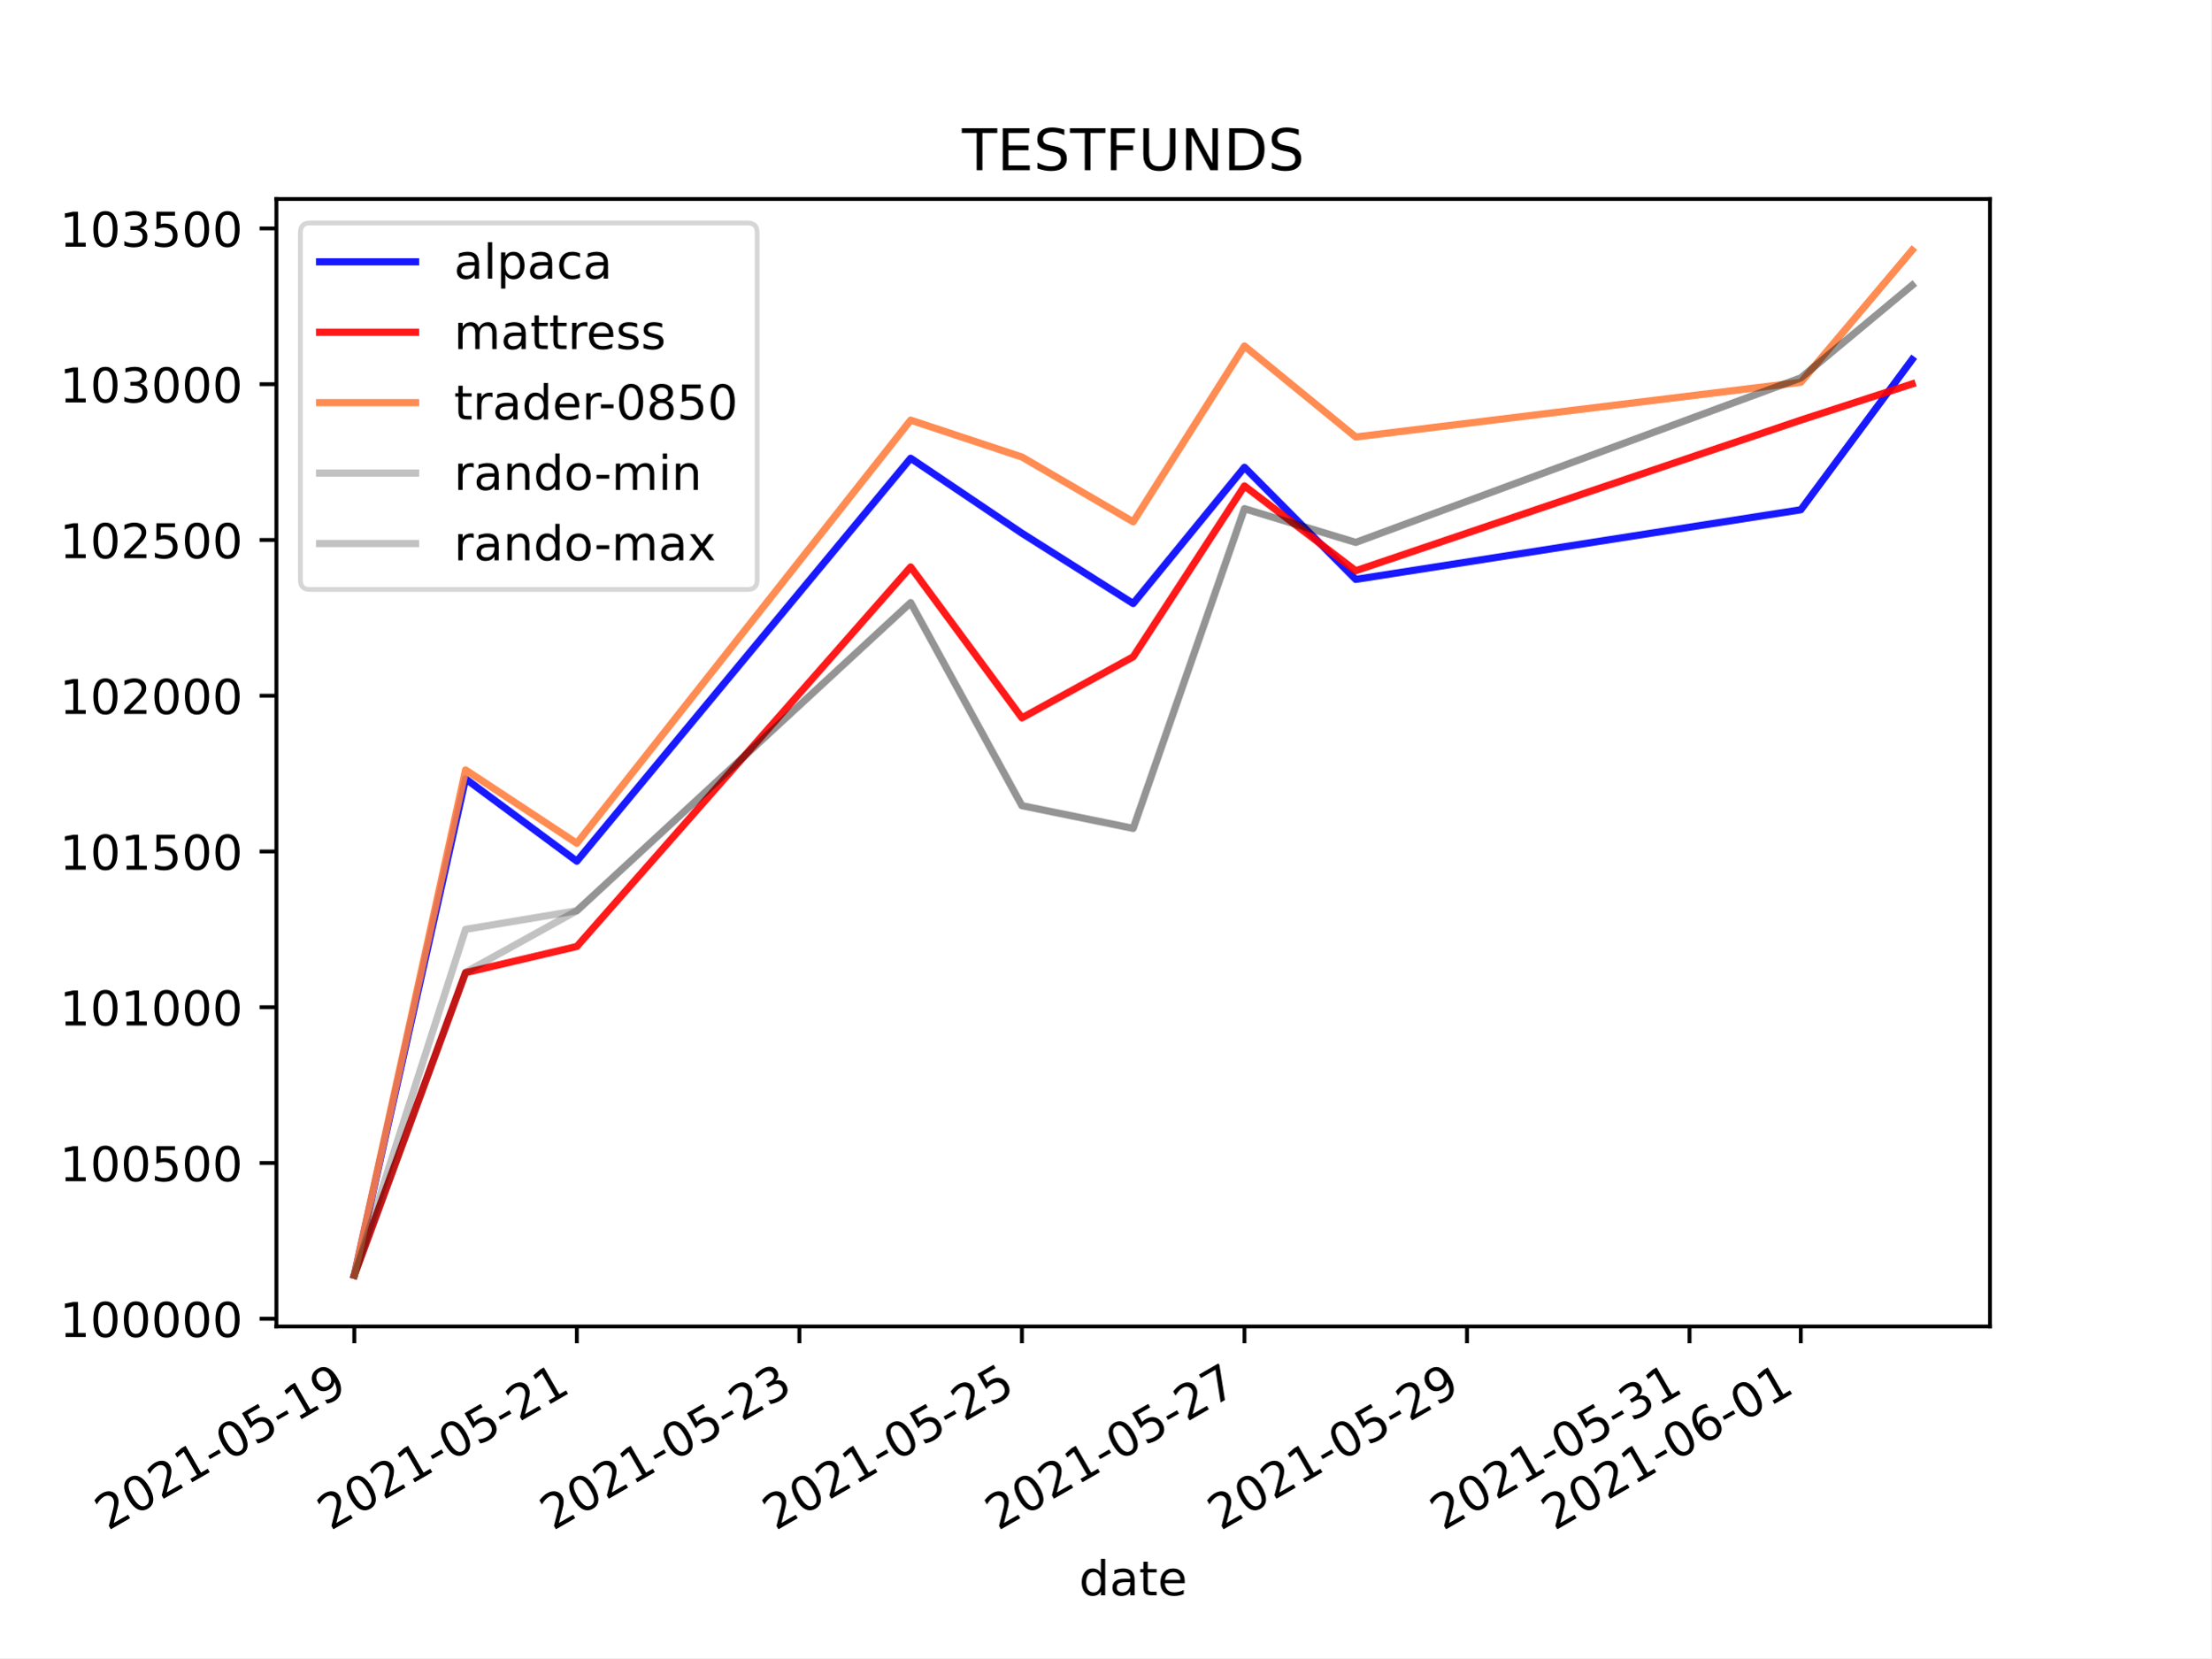
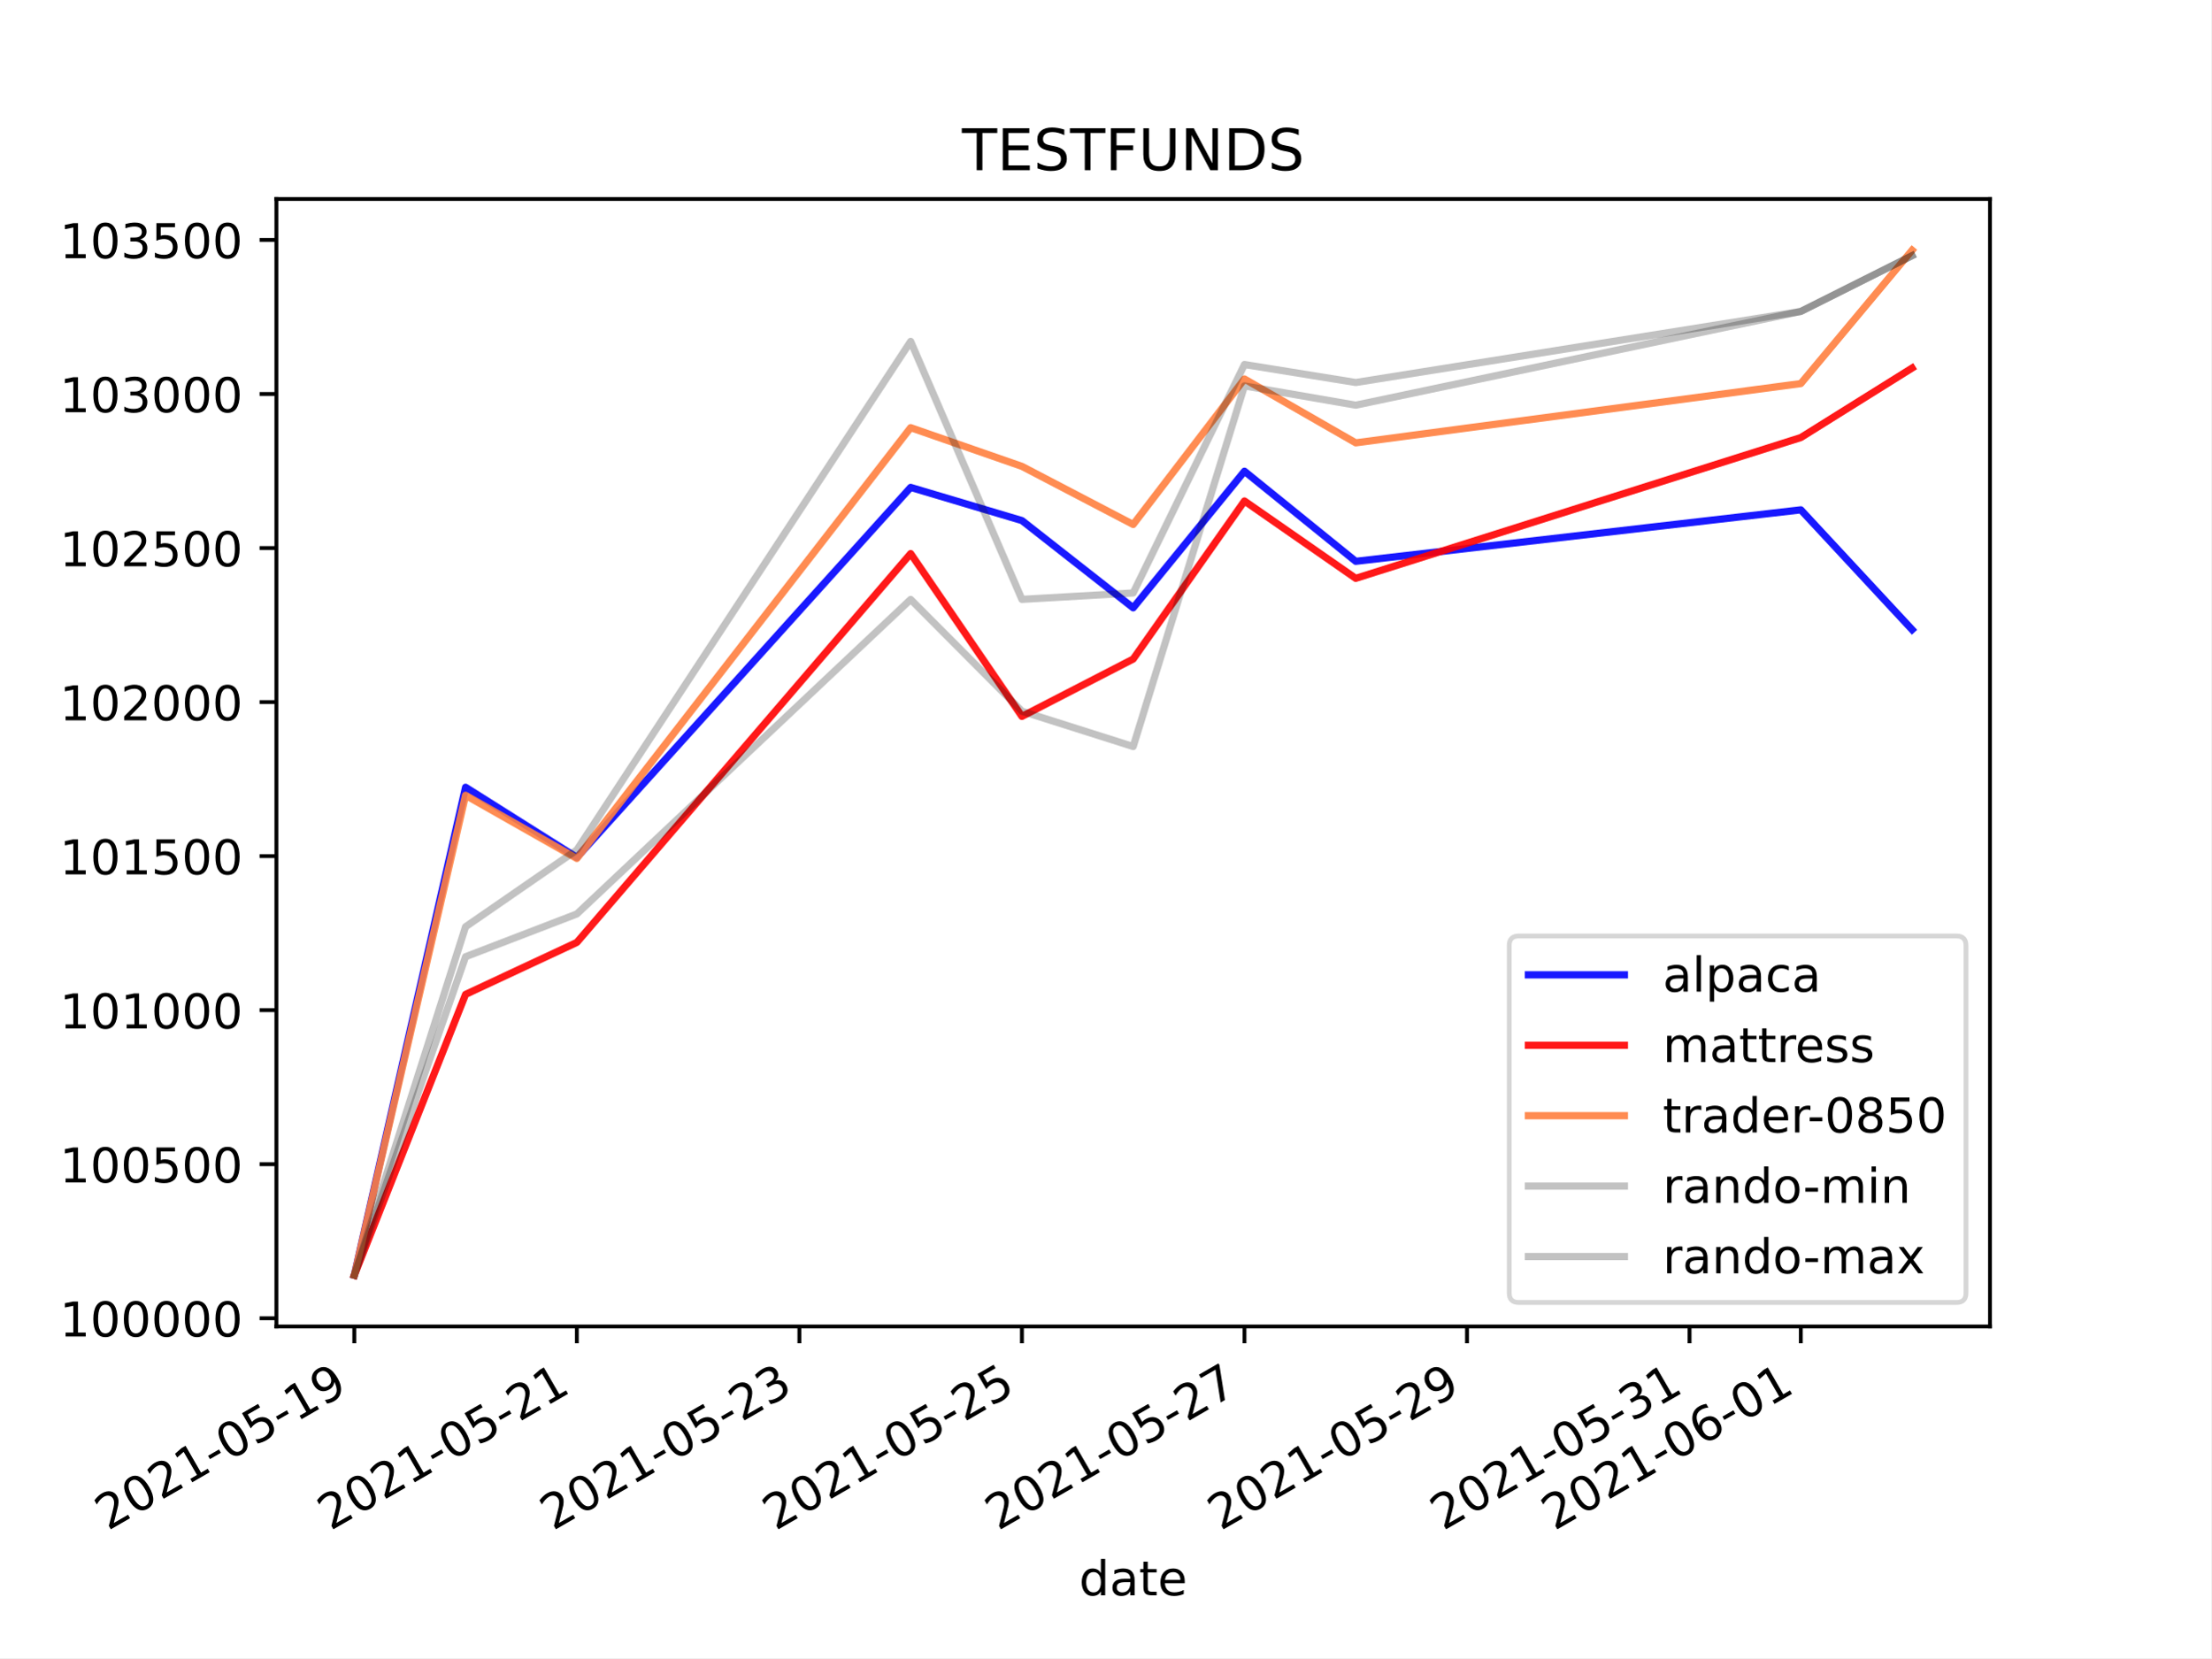
<svg xmlns="http://www.w3.org/2000/svg" xmlns:xlink="http://www.w3.org/1999/xlink" height="345.6pt" version="1.1" viewBox="0 0 460.8 345.6" width="460.8pt">
  <defs>
    <style type="text/css">*{stroke-linecap:butt;stroke-linejoin:round;}</style>
  </defs>
  <g id="figure_1">
    <g id="patch_1">
      <path d="M 0 345.6  L 460.8 345.6  L 460.8 0  L 0 0  z " style="fill:#ffffff;" />
    </g>
    <g id="axes_1">
      <g id="patch_2">
        <path d="M 57.6 276.48  L 414.72 276.48  L 414.72 41.472  L 57.6 41.472  z " style="fill:#ffffff;" />
      </g>
      <g id="matplotlib.axis_1">
        <g id="xtick_1">
          <g id="line2d_1">
            <defs>
-               <path d="M 0 0  L 0 3.5  " id="m529a7513e0" style="stroke:#000000;stroke-width:0.8;" />
-             </defs>
-             <g>
-               <use style="stroke:#000000;stroke-width:0.8;" x="73.833" xlink:href="#m529a7513e0" y="276.48" />
+               <path d="M 0 0  L 0 3.5  " id="m807e435ce0" style="stroke:#000000;stroke-width:0.8;" />
+             </defs>
+             <g>
+               <use style="stroke:#000000;stroke-width:0.8;" x="73.833" xlink:href="#m807e435ce0" y="276.48" />
            </g>
          </g>
          <g id="text_1">
            <g transform="translate(22.46328 319.1183)rotate(-30)scale(0.1 -0.1)">
              <defs>
                <path d="M 1228 531  L 3431 531  L 3431 0  L 469 0  L 469 531  Q 828 903 1448 1529  Q 2069 2156 2228 2338  Q 2531 2678 2651 2914  Q 2772 3150 2772 3378  Q 2772 3750 2511 3984  Q 2250 4219 1831 4219  Q 1534 4219 1204 4116  Q 875 4013 500 3803  L 500 4441  Q 881 4594 1212 4672  Q 1544 4750 1819 4750  Q 2544 4750 2975 4387  Q 3406 4025 3406 3419  Q 3406 3131 3298 2873  Q 3191 2616 2906 2266  Q 2828 2175 2409 1742  Q 1991 1309 1228 531  z " id="DejaVuSans-32" transform="scale(0.015625)" />
                <path d="M 2034 4250  Q 1547 4250 1301 3770  Q 1056 3291 1056 2328  Q 1056 1369 1301 889  Q 1547 409 2034 409  Q 2525 409 2770 889  Q 3016 1369 3016 2328  Q 3016 3291 2770 3770  Q 2525 4250 2034 4250  z M 2034 4750  Q 2819 4750 3233 4129  Q 3647 3509 3647 2328  Q 3647 1150 3233 529  Q 2819 -91 2034 -91  Q 1250 -91 836 529  Q 422 1150 422 2328  Q 422 3509 836 4129  Q 1250 4750 2034 4750  z " id="DejaVuSans-30" transform="scale(0.015625)" />
                <path d="M 794 531  L 1825 531  L 1825 4091  L 703 3866  L 703 4441  L 1819 4666  L 2450 4666  L 2450 531  L 3481 531  L 3481 0  L 794 0  L 794 531  z " id="DejaVuSans-31" transform="scale(0.015625)" />
                <path d="M 313 2009  L 1997 2009  L 1997 1497  L 313 1497  L 313 2009  z " id="DejaVuSans-2d" transform="scale(0.015625)" />
                <path d="M 691 4666  L 3169 4666  L 3169 4134  L 1269 4134  L 1269 2991  Q 1406 3038 1543 3061  Q 1681 3084 1819 3084  Q 2600 3084 3056 2656  Q 3513 2228 3513 1497  Q 3513 744 3044 326  Q 2575 -91 1722 -91  Q 1428 -91 1123 -41  Q 819 9 494 109  L 494 744  Q 775 591 1075 516  Q 1375 441 1709 441  Q 2250 441 2565 725  Q 2881 1009 2881 1497  Q 2881 1984 2565 2268  Q 2250 2553 1709 2553  Q 1456 2553 1204 2497  Q 953 2441 691 2322  L 691 4666  z " id="DejaVuSans-35" transform="scale(0.015625)" />
                <path d="M 703 97  L 703 672  Q 941 559 1184 500  Q 1428 441 1663 441  Q 2288 441 2617 861  Q 2947 1281 2994 2138  Q 2813 1869 2534 1725  Q 2256 1581 1919 1581  Q 1219 1581 811 2004  Q 403 2428 403 3163  Q 403 3881 828 4315  Q 1253 4750 1959 4750  Q 2769 4750 3195 4129  Q 3622 3509 3622 2328  Q 3622 1225 3098 567  Q 2575 -91 1691 -91  Q 1453 -91 1209 -44  Q 966 3 703 97  z M 1959 2075  Q 2384 2075 2632 2365  Q 2881 2656 2881 3163  Q 2881 3666 2632 3958  Q 2384 4250 1959 4250  Q 1534 4250 1286 3958  Q 1038 3666 1038 3163  Q 1038 2656 1286 2365  Q 1534 2075 1959 2075  z " id="DejaVuSans-39" transform="scale(0.015625)" />
              </defs>
              <use xlink:href="#DejaVuSans-32" />
              <use x="63.623" xlink:href="#DejaVuSans-30" />
              <use x="127.246" xlink:href="#DejaVuSans-32" />
              <use x="190.869" xlink:href="#DejaVuSans-31" />
              <use x="254.492" xlink:href="#DejaVuSans-2d" />
              <use x="290.576" xlink:href="#DejaVuSans-30" />
              <use x="354.199" xlink:href="#DejaVuSans-35" />
              <use x="417.822" xlink:href="#DejaVuSans-2d" />
              <use x="453.906" xlink:href="#DejaVuSans-31" />
              <use x="517.529" xlink:href="#DejaVuSans-39" />
            </g>
          </g>
        </g>
        <g id="xtick_2">
          <g id="line2d_2">
            <g>
-               <use style="stroke:#000000;stroke-width:0.8;" x="120.212" xlink:href="#m529a7513e0" y="276.48" />
+               <use style="stroke:#000000;stroke-width:0.8;" x="120.212" xlink:href="#m807e435ce0" y="276.48" />
            </g>
          </g>
          <g id="text_2">
            <g transform="translate(68.8425 319.1183)rotate(-30)scale(0.1 -0.1)">
              <use xlink:href="#DejaVuSans-32" />
              <use x="63.623" xlink:href="#DejaVuSans-30" />
              <use x="127.246" xlink:href="#DejaVuSans-32" />
              <use x="190.869" xlink:href="#DejaVuSans-31" />
              <use x="254.492" xlink:href="#DejaVuSans-2d" />
              <use x="290.576" xlink:href="#DejaVuSans-30" />
              <use x="354.199" xlink:href="#DejaVuSans-35" />
              <use x="417.822" xlink:href="#DejaVuSans-2d" />
              <use x="453.906" xlink:href="#DejaVuSans-32" />
              <use x="517.529" xlink:href="#DejaVuSans-31" />
            </g>
          </g>
        </g>
        <g id="xtick_3">
          <g id="line2d_3">
            <g>
-               <use style="stroke:#000000;stroke-width:0.8;" x="166.591" xlink:href="#m529a7513e0" y="276.48" />
+               <use style="stroke:#000000;stroke-width:0.8;" x="166.591" xlink:href="#m807e435ce0" y="276.48" />
            </g>
          </g>
          <g id="text_3">
            <g transform="translate(115.2217 319.1183)rotate(-30)scale(0.1 -0.1)">
              <defs>
                <path d="M 2597 2516  Q 3050 2419 3304 2112  Q 3559 1806 3559 1356  Q 3559 666 3084 287  Q 2609 -91 1734 -91  Q 1441 -91 1130 -33  Q 819 25 488 141  L 488 750  Q 750 597 1062 519  Q 1375 441 1716 441  Q 2309 441 2620 675  Q 2931 909 2931 1356  Q 2931 1769 2642 2001  Q 2353 2234 1838 2234  L 1294 2234  L 1294 2753  L 1863 2753  Q 2328 2753 2575 2939  Q 2822 3125 2822 3475  Q 2822 3834 2567 4026  Q 2313 4219 1838 4219  Q 1578 4219 1281 4162  Q 984 4106 628 3988  L 628 4550  Q 988 4650 1302 4700  Q 1616 4750 1894 4750  Q 2613 4750 3031 4423  Q 3450 4097 3450 3541  Q 3450 3153 3228 2886  Q 3006 2619 2597 2516  z " id="DejaVuSans-33" transform="scale(0.015625)" />
              </defs>
              <use xlink:href="#DejaVuSans-32" />
              <use x="63.623" xlink:href="#DejaVuSans-30" />
              <use x="127.246" xlink:href="#DejaVuSans-32" />
              <use x="190.869" xlink:href="#DejaVuSans-31" />
              <use x="254.492" xlink:href="#DejaVuSans-2d" />
              <use x="290.576" xlink:href="#DejaVuSans-30" />
              <use x="354.199" xlink:href="#DejaVuSans-35" />
              <use x="417.822" xlink:href="#DejaVuSans-2d" />
              <use x="453.906" xlink:href="#DejaVuSans-32" />
              <use x="517.529" xlink:href="#DejaVuSans-33" />
            </g>
          </g>
        </g>
        <g id="xtick_4">
          <g id="line2d_4">
            <g>
-               <use style="stroke:#000000;stroke-width:0.8;" x="212.97" xlink:href="#m529a7513e0" y="276.48" />
+               <use style="stroke:#000000;stroke-width:0.8;" x="212.97" xlink:href="#m807e435ce0" y="276.48" />
            </g>
          </g>
          <g id="text_4">
            <g transform="translate(161.6009 319.1183)rotate(-30)scale(0.1 -0.1)">
              <use xlink:href="#DejaVuSans-32" />
              <use x="63.623" xlink:href="#DejaVuSans-30" />
              <use x="127.246" xlink:href="#DejaVuSans-32" />
              <use x="190.869" xlink:href="#DejaVuSans-31" />
              <use x="254.492" xlink:href="#DejaVuSans-2d" />
              <use x="290.576" xlink:href="#DejaVuSans-30" />
              <use x="354.199" xlink:href="#DejaVuSans-35" />
              <use x="417.822" xlink:href="#DejaVuSans-2d" />
              <use x="453.906" xlink:href="#DejaVuSans-32" />
              <use x="517.529" xlink:href="#DejaVuSans-35" />
            </g>
          </g>
        </g>
        <g id="xtick_5">
          <g id="line2d_5">
            <g>
-               <use style="stroke:#000000;stroke-width:0.8;" x="259.35" xlink:href="#m529a7513e0" y="276.48" />
+               <use style="stroke:#000000;stroke-width:0.8;" x="259.35" xlink:href="#m807e435ce0" y="276.48" />
            </g>
          </g>
          <g id="text_5">
            <g transform="translate(207.9802 319.1183)rotate(-30)scale(0.1 -0.1)">
              <defs>
                <path d="M 525 4666  L 3525 4666  L 3525 4397  L 1831 0  L 1172 0  L 2766 4134  L 525 4134  L 525 4666  z " id="DejaVuSans-37" transform="scale(0.015625)" />
              </defs>
              <use xlink:href="#DejaVuSans-32" />
              <use x="63.623" xlink:href="#DejaVuSans-30" />
              <use x="127.246" xlink:href="#DejaVuSans-32" />
              <use x="190.869" xlink:href="#DejaVuSans-31" />
              <use x="254.492" xlink:href="#DejaVuSans-2d" />
              <use x="290.576" xlink:href="#DejaVuSans-30" />
              <use x="354.199" xlink:href="#DejaVuSans-35" />
              <use x="417.822" xlink:href="#DejaVuSans-2d" />
              <use x="453.906" xlink:href="#DejaVuSans-32" />
              <use x="517.529" xlink:href="#DejaVuSans-37" />
            </g>
          </g>
        </g>
        <g id="xtick_6">
          <g id="line2d_6">
            <g>
-               <use style="stroke:#000000;stroke-width:0.8;" x="305.729" xlink:href="#m529a7513e0" y="276.48" />
+               <use style="stroke:#000000;stroke-width:0.8;" x="305.729" xlink:href="#m807e435ce0" y="276.48" />
            </g>
          </g>
          <g id="text_6">
            <g transform="translate(254.3594 319.1183)rotate(-30)scale(0.1 -0.1)">
              <use xlink:href="#DejaVuSans-32" />
              <use x="63.623" xlink:href="#DejaVuSans-30" />
              <use x="127.246" xlink:href="#DejaVuSans-32" />
              <use x="190.869" xlink:href="#DejaVuSans-31" />
              <use x="254.492" xlink:href="#DejaVuSans-2d" />
              <use x="290.576" xlink:href="#DejaVuSans-30" />
              <use x="354.199" xlink:href="#DejaVuSans-35" />
              <use x="417.822" xlink:href="#DejaVuSans-2d" />
              <use x="453.906" xlink:href="#DejaVuSans-32" />
              <use x="517.529" xlink:href="#DejaVuSans-39" />
            </g>
          </g>
        </g>
        <g id="xtick_7">
          <g id="line2d_7">
            <g>
-               <use style="stroke:#000000;stroke-width:0.8;" x="352.108" xlink:href="#m529a7513e0" y="276.48" />
+               <use style="stroke:#000000;stroke-width:0.8;" x="352.108" xlink:href="#m807e435ce0" y="276.48" />
            </g>
          </g>
          <g id="text_7">
            <g transform="translate(300.7386 319.1183)rotate(-30)scale(0.1 -0.1)">
              <use xlink:href="#DejaVuSans-32" />
              <use x="63.623" xlink:href="#DejaVuSans-30" />
              <use x="127.246" xlink:href="#DejaVuSans-32" />
              <use x="190.869" xlink:href="#DejaVuSans-31" />
              <use x="254.492" xlink:href="#DejaVuSans-2d" />
              <use x="290.576" xlink:href="#DejaVuSans-30" />
              <use x="354.199" xlink:href="#DejaVuSans-35" />
              <use x="417.822" xlink:href="#DejaVuSans-2d" />
              <use x="453.906" xlink:href="#DejaVuSans-33" />
              <use x="517.529" xlink:href="#DejaVuSans-31" />
            </g>
          </g>
        </g>
        <g id="xtick_8">
          <g id="line2d_8">
            <g>
-               <use style="stroke:#000000;stroke-width:0.8;" x="375.298" xlink:href="#m529a7513e0" y="276.48" />
+               <use style="stroke:#000000;stroke-width:0.8;" x="375.298" xlink:href="#m807e435ce0" y="276.48" />
            </g>
          </g>
          <g id="text_8">
            <g transform="translate(323.9282 319.1183)rotate(-30)scale(0.1 -0.1)">
              <defs>
                <path d="M 2113 2584  Q 1688 2584 1439 2293  Q 1191 2003 1191 1497  Q 1191 994 1439 701  Q 1688 409 2113 409  Q 2538 409 2786 701  Q 3034 994 3034 1497  Q 3034 2003 2786 2293  Q 2538 2584 2113 2584  z M 3366 4563  L 3366 3988  Q 3128 4100 2886 4159  Q 2644 4219 2406 4219  Q 1781 4219 1451 3797  Q 1122 3375 1075 2522  Q 1259 2794 1537 2939  Q 1816 3084 2150 3084  Q 2853 3084 3261 2657  Q 3669 2231 3669 1497  Q 3669 778 3244 343  Q 2819 -91 2113 -91  Q 1303 -91 875 529  Q 447 1150 447 2328  Q 447 3434 972 4092  Q 1497 4750 2381 4750  Q 2619 4750 2861 4703  Q 3103 4656 3366 4563  z " id="DejaVuSans-36" transform="scale(0.015625)" />
              </defs>
              <use xlink:href="#DejaVuSans-32" />
              <use x="63.623" xlink:href="#DejaVuSans-30" />
              <use x="127.246" xlink:href="#DejaVuSans-32" />
              <use x="190.869" xlink:href="#DejaVuSans-31" />
              <use x="254.492" xlink:href="#DejaVuSans-2d" />
              <use x="290.576" xlink:href="#DejaVuSans-30" />
              <use x="354.199" xlink:href="#DejaVuSans-36" />
              <use x="417.822" xlink:href="#DejaVuSans-2d" />
              <use x="453.906" xlink:href="#DejaVuSans-30" />
              <use x="517.529" xlink:href="#DejaVuSans-31" />
            </g>
          </g>
        </g>
        <g id="text_9">
          <g transform="translate(224.885 332.5178)scale(0.1 -0.1)">
            <defs>
              <path d="M 2906 2969  L 2906 4863  L 3481 4863  L 3481 0  L 2906 0  L 2906 525  Q 2725 213 2448 61  Q 2172 -91 1784 -91  Q 1150 -91 751 415  Q 353 922 353 1747  Q 353 2572 751 3078  Q 1150 3584 1784 3584  Q 2172 3584 2448 3432  Q 2725 3281 2906 2969  z M 947 1747  Q 947 1113 1208 752  Q 1469 391 1925 391  Q 2381 391 2643 752  Q 2906 1113 2906 1747  Q 2906 2381 2643 2742  Q 2381 3103 1925 3103  Q 1469 3103 1208 2742  Q 947 2381 947 1747  z " id="DejaVuSans-64" transform="scale(0.015625)" />
              <path d="M 2194 1759  Q 1497 1759 1228 1600  Q 959 1441 959 1056  Q 959 750 1161 570  Q 1363 391 1709 391  Q 2188 391 2477 730  Q 2766 1069 2766 1631  L 2766 1759  L 2194 1759  z M 3341 1997  L 3341 0  L 2766 0  L 2766 531  Q 2569 213 2275 61  Q 1981 -91 1556 -91  Q 1019 -91 701 211  Q 384 513 384 1019  Q 384 1609 779 1909  Q 1175 2209 1959 2209  L 2766 2209  L 2766 2266  Q 2766 2663 2505 2880  Q 2244 3097 1772 3097  Q 1472 3097 1187 3025  Q 903 2953 641 2809  L 641 3341  Q 956 3463 1253 3523  Q 1550 3584 1831 3584  Q 2591 3584 2966 3190  Q 3341 2797 3341 1997  z " id="DejaVuSans-61" transform="scale(0.015625)" />
              <path d="M 1172 4494  L 1172 3500  L 2356 3500  L 2356 3053  L 1172 3053  L 1172 1153  Q 1172 725 1289 603  Q 1406 481 1766 481  L 2356 481  L 2356 0  L 1766 0  Q 1100 0 847 248  Q 594 497 594 1153  L 594 3053  L 172 3053  L 172 3500  L 594 3500  L 594 4494  L 1172 4494  z " id="DejaVuSans-74" transform="scale(0.015625)" />
              <path d="M 3597 1894  L 3597 1613  L 953 1613  Q 991 1019 1311 708  Q 1631 397 2203 397  Q 2534 397 2845 478  Q 3156 559 3463 722  L 3463 178  Q 3153 47 2828 -22  Q 2503 -91 2169 -91  Q 1331 -91 842 396  Q 353 884 353 1716  Q 353 2575 817 3079  Q 1281 3584 2069 3584  Q 2775 3584 3186 3129  Q 3597 2675 3597 1894  z M 3022 2063  Q 3016 2534 2758 2815  Q 2500 3097 2075 3097  Q 1594 3097 1305 2825  Q 1016 2553 972 2059  L 3022 2063  z " id="DejaVuSans-65" transform="scale(0.015625)" />
            </defs>
            <use xlink:href="#DejaVuSans-64" />
            <use x="63.477" xlink:href="#DejaVuSans-61" />
            <use x="124.756" xlink:href="#DejaVuSans-74" />
            <use x="163.965" xlink:href="#DejaVuSans-65" />
          </g>
        </g>
      </g>
      <g id="matplotlib.axis_2">
        <g id="ytick_1">
          <g id="line2d_9">
            <defs>
-               <path d="M 0 0  L -3.5 0  " id="m2640a45df6" style="stroke:#000000;stroke-width:0.8;" />
-             </defs>
-             <g>
-               <use style="stroke:#000000;stroke-width:0.8;" x="57.6" xlink:href="#m2640a45df6" y="274.871" />
+               <path d="M 0 0  L -3.5 0  " id="m4ab0601e79" style="stroke:#000000;stroke-width:0.8;" />
+             </defs>
+             <g>
+               <use style="stroke:#000000;stroke-width:0.8;" x="57.6" xlink:href="#m4ab0601e79" y="274.771" />
            </g>
          </g>
          <g id="text_10">
-             <g transform="translate(12.425 278.67)scale(0.1 -0.1)">
+             <g transform="translate(12.425 278.5704)scale(0.1 -0.1)">
              <use xlink:href="#DejaVuSans-31" />
              <use x="63.623" xlink:href="#DejaVuSans-30" />
              <use x="127.246" xlink:href="#DejaVuSans-30" />
              <use x="190.869" xlink:href="#DejaVuSans-30" />
              <use x="254.492" xlink:href="#DejaVuSans-30" />
              <use x="318.115" xlink:href="#DejaVuSans-30" />
            </g>
          </g>
        </g>
        <g id="ytick_2">
          <g id="line2d_10">
            <g>
-               <use style="stroke:#000000;stroke-width:0.8;" x="57.6" xlink:href="#m2640a45df6" y="242.405" />
+               <use style="stroke:#000000;stroke-width:0.8;" x="57.6" xlink:href="#m4ab0601e79" y="242.662" />
            </g>
          </g>
          <g id="text_11">
-             <g transform="translate(12.425 246.2046)scale(0.1 -0.1)">
+             <g transform="translate(12.425 246.4613)scale(0.1 -0.1)">
              <use xlink:href="#DejaVuSans-31" />
              <use x="63.623" xlink:href="#DejaVuSans-30" />
              <use x="127.246" xlink:href="#DejaVuSans-30" />
              <use x="190.869" xlink:href="#DejaVuSans-35" />
              <use x="254.492" xlink:href="#DejaVuSans-30" />
              <use x="318.115" xlink:href="#DejaVuSans-30" />
            </g>
          </g>
        </g>
        <g id="ytick_3">
          <g id="line2d_11">
            <g>
-               <use style="stroke:#000000;stroke-width:0.8;" x="57.6" xlink:href="#m2640a45df6" y="209.94" />
+               <use style="stroke:#000000;stroke-width:0.8;" x="57.6" xlink:href="#m4ab0601e79" y="210.553" />
            </g>
          </g>
          <g id="text_12">
-             <g transform="translate(12.425 213.7392)scale(0.1 -0.1)">
+             <g transform="translate(12.425 214.3521)scale(0.1 -0.1)">
              <use xlink:href="#DejaVuSans-31" />
              <use x="63.623" xlink:href="#DejaVuSans-30" />
              <use x="127.246" xlink:href="#DejaVuSans-31" />
              <use x="190.869" xlink:href="#DejaVuSans-30" />
              <use x="254.492" xlink:href="#DejaVuSans-30" />
              <use x="318.115" xlink:href="#DejaVuSans-30" />
            </g>
          </g>
        </g>
        <g id="ytick_4">
          <g id="line2d_12">
            <g>
-               <use style="stroke:#000000;stroke-width:0.8;" x="57.6" xlink:href="#m2640a45df6" y="177.475" />
+               <use style="stroke:#000000;stroke-width:0.8;" x="57.6" xlink:href="#m4ab0601e79" y="178.444" />
            </g>
          </g>
          <g id="text_13">
-             <g transform="translate(12.425 181.2738)scale(0.1 -0.1)">
+             <g transform="translate(12.425 182.2429)scale(0.1 -0.1)">
              <use xlink:href="#DejaVuSans-31" />
              <use x="63.623" xlink:href="#DejaVuSans-30" />
              <use x="127.246" xlink:href="#DejaVuSans-31" />
              <use x="190.869" xlink:href="#DejaVuSans-35" />
              <use x="254.492" xlink:href="#DejaVuSans-30" />
              <use x="318.115" xlink:href="#DejaVuSans-30" />
            </g>
          </g>
        </g>
        <g id="ytick_5">
          <g id="line2d_13">
            <g>
-               <use style="stroke:#000000;stroke-width:0.8;" x="57.6" xlink:href="#m2640a45df6" y="145.009" />
+               <use style="stroke:#000000;stroke-width:0.8;" x="57.6" xlink:href="#m4ab0601e79" y="146.334" />
            </g>
          </g>
          <g id="text_14">
-             <g transform="translate(12.425 148.8084)scale(0.1 -0.1)">
+             <g transform="translate(12.425 150.1337)scale(0.1 -0.1)">
              <use xlink:href="#DejaVuSans-31" />
              <use x="63.623" xlink:href="#DejaVuSans-30" />
              <use x="127.246" xlink:href="#DejaVuSans-32" />
              <use x="190.869" xlink:href="#DejaVuSans-30" />
              <use x="254.492" xlink:href="#DejaVuSans-30" />
              <use x="318.115" xlink:href="#DejaVuSans-30" />
            </g>
          </g>
        </g>
        <g id="ytick_6">
          <g id="line2d_14">
            <g>
-               <use style="stroke:#000000;stroke-width:0.8;" x="57.6" xlink:href="#m2640a45df6" y="112.544" />
+               <use style="stroke:#000000;stroke-width:0.8;" x="57.6" xlink:href="#m4ab0601e79" y="114.225" />
            </g>
          </g>
          <g id="text_15">
-             <g transform="translate(12.425 116.3431)scale(0.1 -0.1)">
+             <g transform="translate(12.425 118.0245)scale(0.1 -0.1)">
              <use xlink:href="#DejaVuSans-31" />
              <use x="63.623" xlink:href="#DejaVuSans-30" />
              <use x="127.246" xlink:href="#DejaVuSans-32" />
              <use x="190.869" xlink:href="#DejaVuSans-35" />
              <use x="254.492" xlink:href="#DejaVuSans-30" />
              <use x="318.115" xlink:href="#DejaVuSans-30" />
            </g>
          </g>
        </g>
        <g id="ytick_7">
          <g id="line2d_15">
            <g>
-               <use style="stroke:#000000;stroke-width:0.8;" x="57.6" xlink:href="#m2640a45df6" y="80.078" />
+               <use style="stroke:#000000;stroke-width:0.8;" x="57.6" xlink:href="#m4ab0601e79" y="82.116" />
            </g>
          </g>
          <g id="text_16">
-             <g transform="translate(12.425 83.87767)scale(0.1 -0.1)">
+             <g transform="translate(12.425 85.91535)scale(0.1 -0.1)">
              <use xlink:href="#DejaVuSans-31" />
              <use x="63.623" xlink:href="#DejaVuSans-30" />
              <use x="127.246" xlink:href="#DejaVuSans-33" />
              <use x="190.869" xlink:href="#DejaVuSans-30" />
              <use x="254.492" xlink:href="#DejaVuSans-30" />
              <use x="318.115" xlink:href="#DejaVuSans-30" />
            </g>
          </g>
        </g>
        <g id="ytick_8">
          <g id="line2d_16">
            <g>
-               <use style="stroke:#000000;stroke-width:0.8;" x="57.6" xlink:href="#m2640a45df6" y="47.613" />
+               <use style="stroke:#000000;stroke-width:0.8;" x="57.6" xlink:href="#m4ab0601e79" y="50.007" />
            </g>
          </g>
          <g id="text_17">
-             <g transform="translate(12.425 51.41228)scale(0.1 -0.1)">
+             <g transform="translate(12.425 53.80616)scale(0.1 -0.1)">
              <use xlink:href="#DejaVuSans-31" />
              <use x="63.623" xlink:href="#DejaVuSans-30" />
              <use x="127.246" xlink:href="#DejaVuSans-33" />
              <use x="190.869" xlink:href="#DejaVuSans-35" />
              <use x="254.492" xlink:href="#DejaVuSans-30" />
              <use x="318.115" xlink:href="#DejaVuSans-30" />
            </g>
          </g>
        </g>
      </g>
      <g id="line2d_17">
-         <path clip-path="url(#pef5d76ec5f)" d="M 73.833 265.798  L 97.022 162.331  L 120.212 179.495  L 189.781 95.511  L 212.97 111.137  L 236.16 125.793  L 259.35 97.397  L 282.539 120.761  L 375.298 106.246  L 398.487 74.947  " style="fill:none;stroke:#0000ff;stroke-linecap:square;stroke-opacity:0.9;stroke-width:1.5;" />
+         <path clip-path="url(#p94abaf8285)" d="M 73.833 265.798  L 97.022 164.089  L 120.212 178.718  L 189.781 101.586  L 212.97 108.498  L 236.16 126.687  L 259.35 98.219  L 282.539 116.995  L 375.298 106.264  L 398.487 131.233  " style="fill:none;stroke:#0000ff;stroke-linecap:square;stroke-opacity:0.9;stroke-width:1.5;" />
      </g>
      <g id="line2d_18">
-         <path clip-path="url(#pef5d76ec5f)" d="M 73.833 265.798  L 97.022 202.735  L 120.212 197.276  L 189.781 118.172  L 212.97 149.625  L 236.16 136.9  L 259.35 101.28  L 282.539 118.957  L 375.298 87.558  L 398.487 80.023  " style="fill:none;stroke:#ff0000;stroke-linecap:square;stroke-opacity:0.9;stroke-width:1.5;" />
+         <path clip-path="url(#p94abaf8285)" d="M 73.833 265.798  L 97.022 207.262  L 120.212 196.429  L 189.781 115.384  L 212.97 149.318  L 236.16 137.362  L 259.35 104.418  L 282.539 120.543  L 375.298 91.198  L 398.487 76.707  " style="fill:none;stroke:#ff0000;stroke-linecap:square;stroke-opacity:0.9;stroke-width:1.5;" />
      </g>
      <g id="line2d_19">
-         <path clip-path="url(#pef5d76ec5f)" d="M 73.833 265.798  L 97.022 160.478  L 120.212 175.762  L 189.781 87.569  L 212.97 95.253  L 236.16 108.761  L 259.35 72.114  L 282.539 91.079  L 375.298 79.676  L 398.487 52.154  " style="fill:none;stroke:#ff8040;stroke-linecap:square;stroke-opacity:0.9;stroke-width:1.5;" />
+         <path clip-path="url(#p94abaf8285)" d="M 73.833 265.798  L 97.022 165.765  L 120.212 178.928  L 189.781 89.135  L 212.97 97.201  L 236.16 109.312  L 259.35 78.989  L 282.539 92.3  L 375.298 79.941  L 398.487 52.154  " style="fill:none;stroke:#ff8040;stroke-linecap:square;stroke-opacity:0.9;stroke-width:1.5;" />
      </g>
      <g id="line2d_20">
-         <path clip-path="url(#pef5d76ec5f)" d="M 73.833 265.798  L 97.022 202.662  L 120.212 189.83  L 189.781 125.607  L 212.97 167.929  L 236.16 172.658  L 259.35 106.023  L 282.539 113.052  L 375.298 78.754  L 398.487 59.464  " style="fill:none;stroke:#0d0d0d;stroke-linecap:square;stroke-opacity:0.25;stroke-width:1.5;" />
+         <path clip-path="url(#p94abaf8285)" d="M 73.833 265.798  L 97.022 199.412  L 120.212 190.498  L 189.781 124.941  L 212.97 148.244  L 236.16 155.598  L 259.35 80.428  L 282.539 84.447  L 375.298 64.909  L 398.487 53.279  " style="fill:none;stroke:#0d0d0d;stroke-linecap:square;stroke-opacity:0.25;stroke-width:1.5;" />
      </g>
      <g id="line2d_21">
-         <path clip-path="url(#pef5d76ec5f)" d="M 73.833 265.798  L 97.022 193.703  L 120.212 189.83  L 189.781 125.607  L 212.97 167.929  L 236.16 172.658  L 259.35 106.023  L 282.539 113.052  L 375.298 78.754  L 398.487 59.464  " style="fill:none;stroke:#0d0d0d;stroke-linecap:square;stroke-opacity:0.25;stroke-width:1.5;" />
+         <path clip-path="url(#p94abaf8285)" d="M 73.833 265.798  L 97.022 193.164  L 120.212 177.152  L 189.781 71.161  L 212.97 124.925  L 236.16 123.591  L 259.35 75.972  L 282.539 79.723  L 375.298 64.909  L 398.487 53.279  " style="fill:none;stroke:#0d0d0d;stroke-linecap:square;stroke-opacity:0.25;stroke-width:1.5;" />
      </g>
      <g id="patch_3">
        <path d="M 57.6 276.48  L 57.6 41.472  " style="fill:none;stroke:#000000;stroke-linecap:square;stroke-linejoin:miter;stroke-width:0.8;" />
      </g>
      <g id="patch_4">
        <path d="M 414.72 276.48  L 414.72 41.472  " style="fill:none;stroke:#000000;stroke-linecap:square;stroke-linejoin:miter;stroke-width:0.8;" />
      </g>
      <g id="patch_5">
        <path d="M 57.6 276.48  L 414.72 276.48  " style="fill:none;stroke:#000000;stroke-linecap:square;stroke-linejoin:miter;stroke-width:0.8;" />
      </g>
      <g id="patch_6">
        <path d="M 57.6 41.472  L 414.72 41.472  " style="fill:none;stroke:#000000;stroke-linecap:square;stroke-linejoin:miter;stroke-width:0.8;" />
      </g>
      <g id="text_18">
        <g transform="translate(200.4703 35.472)scale(0.12 -0.12)">
          <defs>
            <path d="M -19 4666  L 3928 4666  L 3928 4134  L 2272 4134  L 2272 0  L 1638 0  L 1638 4134  L -19 4134  L -19 4666  z " id="DejaVuSans-54" transform="scale(0.015625)" />
            <path d="M 628 4666  L 3578 4666  L 3578 4134  L 1259 4134  L 1259 2753  L 3481 2753  L 3481 2222  L 1259 2222  L 1259 531  L 3634 531  L 3634 0  L 628 0  L 628 4666  z " id="DejaVuSans-45" transform="scale(0.015625)" />
            <path d="M 3425 4513  L 3425 3897  Q 3066 4069 2747 4153  Q 2428 4238 2131 4238  Q 1616 4238 1336 4038  Q 1056 3838 1056 3469  Q 1056 3159 1242 3001  Q 1428 2844 1947 2747  L 2328 2669  Q 3034 2534 3370 2195  Q 3706 1856 3706 1288  Q 3706 609 3251 259  Q 2797 -91 1919 -91  Q 1588 -91 1214 -16  Q 841 59 441 206  L 441 856  Q 825 641 1194 531  Q 1563 422 1919 422  Q 2459 422 2753 634  Q 3047 847 3047 1241  Q 3047 1584 2836 1778  Q 2625 1972 2144 2069  L 1759 2144  Q 1053 2284 737 2584  Q 422 2884 422 3419  Q 422 4038 858 4394  Q 1294 4750 2059 4750  Q 2388 4750 2728 4690  Q 3069 4631 3425 4513  z " id="DejaVuSans-53" transform="scale(0.015625)" />
            <path d="M 628 4666  L 3309 4666  L 3309 4134  L 1259 4134  L 1259 2759  L 3109 2759  L 3109 2228  L 1259 2228  L 1259 0  L 628 0  L 628 4666  z " id="DejaVuSans-46" transform="scale(0.015625)" />
            <path d="M 556 4666  L 1191 4666  L 1191 1831  Q 1191 1081 1462 751  Q 1734 422 2344 422  Q 2950 422 3222 751  Q 3494 1081 3494 1831  L 3494 4666  L 4128 4666  L 4128 1753  Q 4128 841 3676 375  Q 3225 -91 2344 -91  Q 1459 -91 1007 375  Q 556 841 556 1753  L 556 4666  z " id="DejaVuSans-55" transform="scale(0.015625)" />
            <path d="M 628 4666  L 1478 4666  L 3547 763  L 3547 4666  L 4159 4666  L 4159 0  L 3309 0  L 1241 3903  L 1241 0  L 628 0  L 628 4666  z " id="DejaVuSans-4e" transform="scale(0.015625)" />
            <path d="M 1259 4147  L 1259 519  L 2022 519  Q 2988 519 3436 956  Q 3884 1394 3884 2338  Q 3884 3275 3436 3711  Q 2988 4147 2022 4147  L 1259 4147  z M 628 4666  L 1925 4666  Q 3281 4666 3915 4102  Q 4550 3538 4550 2338  Q 4550 1131 3912 565  Q 3275 0 1925 0  L 628 0  L 628 4666  z " id="DejaVuSans-44" transform="scale(0.015625)" />
          </defs>
          <use xlink:href="#DejaVuSans-54" />
          <use x="61.084" xlink:href="#DejaVuSans-45" />
          <use x="124.268" xlink:href="#DejaVuSans-53" />
          <use x="187.744" xlink:href="#DejaVuSans-54" />
          <use x="248.828" xlink:href="#DejaVuSans-46" />
          <use x="306.348" xlink:href="#DejaVuSans-55" />
          <use x="379.541" xlink:href="#DejaVuSans-4e" />
          <use x="454.346" xlink:href="#DejaVuSans-44" />
          <use x="531.348" xlink:href="#DejaVuSans-53" />
        </g>
      </g>
      <g id="legend_1">
        <g id="patch_7">
-           <path d="M 64.6 122.863  L 155.792 122.863  Q 157.792 122.863 157.792 120.863  L 157.792 48.472  Q 157.792 46.472 155.792 46.472  L 64.6 46.472  Q 62.6 46.472 62.6 48.472  L 62.6 120.863  Q 62.6 122.863 64.6 122.863  z " style="fill:#ffffff;opacity:0.8;stroke:#cccccc;stroke-linejoin:miter;" />
+           <path d="M 316.528 271.48  L 407.72 271.48  Q 409.72 271.48 409.72 269.48  L 409.72 197.089  Q 409.72 195.089 407.72 195.089  L 316.528 195.089  Q 314.528 195.089 314.528 197.089  L 314.528 269.48  Q 314.528 271.48 316.528 271.48  z " style="fill:#ffffff;opacity:0.8;stroke:#cccccc;stroke-linejoin:miter;" />
        </g>
        <g id="line2d_22">
-           <path d="M 66.6 54.57  L 86.6 54.57  " style="fill:none;stroke:#0000ff;stroke-linecap:square;stroke-opacity:0.9;stroke-width:1.5;" />
+           <path d="M 318.528 203.188  L 338.528 203.188  " style="fill:none;stroke:#0000ff;stroke-linecap:square;stroke-opacity:0.9;stroke-width:1.5;" />
        </g>
        <g id="line2d_23" />
        <g id="text_19">
-           <g transform="translate(94.6 58.07044)scale(0.1 -0.1)">
+           <g transform="translate(346.5278 206.6878)scale(0.1 -0.1)">
            <defs>
              <path d="M 603 4863  L 1178 4863  L 1178 0  L 603 0  L 603 4863  z " id="DejaVuSans-6c" transform="scale(0.015625)" />
              <path d="M 1159 525  L 1159 -1331  L 581 -1331  L 581 3500  L 1159 3500  L 1159 2969  Q 1341 3281 1617 3432  Q 1894 3584 2278 3584  Q 2916 3584 3314 3078  Q 3713 2572 3713 1747  Q 3713 922 3314 415  Q 2916 -91 2278 -91  Q 1894 -91 1617 61  Q 1341 213 1159 525  z M 3116 1747  Q 3116 2381 2855 2742  Q 2594 3103 2138 3103  Q 1681 3103 1420 2742  Q 1159 2381 1159 1747  Q 1159 1113 1420 752  Q 1681 391 2138 391  Q 2594 391 2855 752  Q 3116 1113 3116 1747  z " id="DejaVuSans-70" transform="scale(0.015625)" />
              <path d="M 3122 3366  L 3122 2828  Q 2878 2963 2633 3030  Q 2388 3097 2138 3097  Q 1578 3097 1268 2742  Q 959 2388 959 1747  Q 959 1106 1268 751  Q 1578 397 2138 397  Q 2388 397 2633 464  Q 2878 531 3122 666  L 3122 134  Q 2881 22 2623 -34  Q 2366 -91 2075 -91  Q 1284 -91 818 406  Q 353 903 353 1747  Q 353 2603 823 3093  Q 1294 3584 2113 3584  Q 2378 3584 2631 3529  Q 2884 3475 3122 3366  z " id="DejaVuSans-63" transform="scale(0.015625)" />
            </defs>
            <use xlink:href="#DejaVuSans-61" />
            <use x="61.279" xlink:href="#DejaVuSans-6c" />
            <use x="89.062" xlink:href="#DejaVuSans-70" />
            <use x="152.539" xlink:href="#DejaVuSans-61" />
            <use x="213.818" xlink:href="#DejaVuSans-63" />
            <use x="268.799" xlink:href="#DejaVuSans-61" />
          </g>
        </g>
        <g id="line2d_24">
-           <path d="M 66.6 69.249  L 86.6 69.249  " style="fill:none;stroke:#ff0000;stroke-linecap:square;stroke-opacity:0.9;stroke-width:1.5;" />
+           <path d="M 318.528 217.866  L 338.528 217.866  " style="fill:none;stroke:#ff0000;stroke-linecap:square;stroke-opacity:0.9;stroke-width:1.5;" />
        </g>
        <g id="line2d_25" />
        <g id="text_20">
-           <g transform="translate(94.6 72.74856)scale(0.1 -0.1)">
+           <g transform="translate(346.5278 221.3659)scale(0.1 -0.1)">
            <defs>
              <path d="M 3328 2828  Q 3544 3216 3844 3400  Q 4144 3584 4550 3584  Q 5097 3584 5394 3201  Q 5691 2819 5691 2113  L 5691 0  L 5113 0  L 5113 2094  Q 5113 2597 4934 2840  Q 4756 3084 4391 3084  Q 3944 3084 3684 2787  Q 3425 2491 3425 1978  L 3425 0  L 2847 0  L 2847 2094  Q 2847 2600 2669 2842  Q 2491 3084 2119 3084  Q 1678 3084 1418 2786  Q 1159 2488 1159 1978  L 1159 0  L 581 0  L 581 3500  L 1159 3500  L 1159 2956  Q 1356 3278 1631 3431  Q 1906 3584 2284 3584  Q 2666 3584 2933 3390  Q 3200 3197 3328 2828  z " id="DejaVuSans-6d" transform="scale(0.015625)" />
              <path d="M 2631 2963  Q 2534 3019 2420 3045  Q 2306 3072 2169 3072  Q 1681 3072 1420 2755  Q 1159 2438 1159 1844  L 1159 0  L 581 0  L 581 3500  L 1159 3500  L 1159 2956  Q 1341 3275 1631 3429  Q 1922 3584 2338 3584  Q 2397 3584 2469 3576  Q 2541 3569 2628 3553  L 2631 2963  z " id="DejaVuSans-72" transform="scale(0.015625)" />
              <path d="M 2834 3397  L 2834 2853  Q 2591 2978 2328 3040  Q 2066 3103 1784 3103  Q 1356 3103 1142 2972  Q 928 2841 928 2578  Q 928 2378 1081 2264  Q 1234 2150 1697 2047  L 1894 2003  Q 2506 1872 2764 1633  Q 3022 1394 3022 966  Q 3022 478 2636 193  Q 2250 -91 1575 -91  Q 1294 -91 989 -36  Q 684 19 347 128  L 347 722  Q 666 556 975 473  Q 1284 391 1588 391  Q 1994 391 2212 530  Q 2431 669 2431 922  Q 2431 1156 2273 1281  Q 2116 1406 1581 1522  L 1381 1569  Q 847 1681 609 1914  Q 372 2147 372 2553  Q 372 3047 722 3315  Q 1072 3584 1716 3584  Q 2034 3584 2315 3537  Q 2597 3491 2834 3397  z " id="DejaVuSans-73" transform="scale(0.015625)" />
            </defs>
            <use xlink:href="#DejaVuSans-6d" />
            <use x="97.412" xlink:href="#DejaVuSans-61" />
            <use x="158.691" xlink:href="#DejaVuSans-74" />
            <use x="197.9" xlink:href="#DejaVuSans-74" />
            <use x="237.109" xlink:href="#DejaVuSans-72" />
            <use x="275.973" xlink:href="#DejaVuSans-65" />
            <use x="337.496" xlink:href="#DejaVuSans-73" />
            <use x="389.596" xlink:href="#DejaVuSans-73" />
          </g>
        </g>
        <g id="line2d_26">
-           <path d="M 66.6 83.927  L 86.6 83.927  " style="fill:none;stroke:#ff8040;stroke-linecap:square;stroke-opacity:0.9;stroke-width:1.5;" />
+           <path d="M 318.528 232.544  L 338.528 232.544  " style="fill:none;stroke:#ff8040;stroke-linecap:square;stroke-opacity:0.9;stroke-width:1.5;" />
        </g>
        <g id="line2d_27" />
        <g id="text_21">
-           <g transform="translate(94.6 87.42669)scale(0.1 -0.1)">
+           <g transform="translate(346.5278 236.0441)scale(0.1 -0.1)">
            <defs>
              <path d="M 2034 2216  Q 1584 2216 1326 1975  Q 1069 1734 1069 1313  Q 1069 891 1326 650  Q 1584 409 2034 409  Q 2484 409 2743 651  Q 3003 894 3003 1313  Q 3003 1734 2745 1975  Q 2488 2216 2034 2216  z M 1403 2484  Q 997 2584 770 2862  Q 544 3141 544 3541  Q 544 4100 942 4425  Q 1341 4750 2034 4750  Q 2731 4750 3128 4425  Q 3525 4100 3525 3541  Q 3525 3141 3298 2862  Q 3072 2584 2669 2484  Q 3125 2378 3379 2068  Q 3634 1759 3634 1313  Q 3634 634 3220 271  Q 2806 -91 2034 -91  Q 1263 -91 848 271  Q 434 634 434 1313  Q 434 1759 690 2068  Q 947 2378 1403 2484  z M 1172 3481  Q 1172 3119 1398 2916  Q 1625 2713 2034 2713  Q 2441 2713 2670 2916  Q 2900 3119 2900 3481  Q 2900 3844 2670 4047  Q 2441 4250 2034 4250  Q 1625 4250 1398 4047  Q 1172 3844 1172 3481  z " id="DejaVuSans-38" transform="scale(0.015625)" />
            </defs>
            <use xlink:href="#DejaVuSans-74" />
            <use x="39.209" xlink:href="#DejaVuSans-72" />
            <use x="80.322" xlink:href="#DejaVuSans-61" />
            <use x="141.602" xlink:href="#DejaVuSans-64" />
            <use x="205.078" xlink:href="#DejaVuSans-65" />
            <use x="266.602" xlink:href="#DejaVuSans-72" />
            <use x="301.34" xlink:href="#DejaVuSans-2d" />
            <use x="337.424" xlink:href="#DejaVuSans-30" />
            <use x="401.047" xlink:href="#DejaVuSans-38" />
            <use x="464.67" xlink:href="#DejaVuSans-35" />
            <use x="528.293" xlink:href="#DejaVuSans-30" />
          </g>
        </g>
        <g id="line2d_28">
-           <path d="M 66.6 98.605  L 86.6 98.605  " style="fill:none;stroke:#0d0d0d;stroke-linecap:square;stroke-opacity:0.25;stroke-width:1.5;" />
+           <path d="M 318.528 247.222  L 338.528 247.222  " style="fill:none;stroke:#0d0d0d;stroke-linecap:square;stroke-opacity:0.25;stroke-width:1.5;" />
        </g>
        <g id="line2d_29" />
        <g id="text_22">
-           <g transform="translate(94.6 102.1048)scale(0.1 -0.1)">
+           <g transform="translate(346.5278 250.7222)scale(0.1 -0.1)">
            <defs>
              <path d="M 3513 2113  L 3513 0  L 2938 0  L 2938 2094  Q 2938 2591 2744 2837  Q 2550 3084 2163 3084  Q 1697 3084 1428 2787  Q 1159 2491 1159 1978  L 1159 0  L 581 0  L 581 3500  L 1159 3500  L 1159 2956  Q 1366 3272 1645 3428  Q 1925 3584 2291 3584  Q 2894 3584 3203 3211  Q 3513 2838 3513 2113  z " id="DejaVuSans-6e" transform="scale(0.015625)" />
              <path d="M 1959 3097  Q 1497 3097 1228 2736  Q 959 2375 959 1747  Q 959 1119 1226 758  Q 1494 397 1959 397  Q 2419 397 2687 759  Q 2956 1122 2956 1747  Q 2956 2369 2687 2733  Q 2419 3097 1959 3097  z M 1959 3584  Q 2709 3584 3137 3096  Q 3566 2609 3566 1747  Q 3566 888 3137 398  Q 2709 -91 1959 -91  Q 1206 -91 779 398  Q 353 888 353 1747  Q 353 2609 779 3096  Q 1206 3584 1959 3584  z " id="DejaVuSans-6f" transform="scale(0.015625)" />
              <path d="M 603 3500  L 1178 3500  L 1178 0  L 603 0  L 603 3500  z M 603 4863  L 1178 4863  L 1178 4134  L 603 4134  L 603 4863  z " id="DejaVuSans-69" transform="scale(0.015625)" />
            </defs>
            <use xlink:href="#DejaVuSans-72" />
            <use x="41.113" xlink:href="#DejaVuSans-61" />
            <use x="102.393" xlink:href="#DejaVuSans-6e" />
            <use x="165.771" xlink:href="#DejaVuSans-64" />
            <use x="229.248" xlink:href="#DejaVuSans-6f" />
            <use x="292.305" xlink:href="#DejaVuSans-2d" />
            <use x="328.389" xlink:href="#DejaVuSans-6d" />
            <use x="425.801" xlink:href="#DejaVuSans-69" />
            <use x="453.584" xlink:href="#DejaVuSans-6e" />
          </g>
        </g>
        <g id="line2d_30">
-           <path d="M 66.6 113.283  L 86.6 113.283  " style="fill:none;stroke:#0d0d0d;stroke-linecap:square;stroke-opacity:0.25;stroke-width:1.5;" />
+           <path d="M 318.528 261.9  L 338.528 261.9  " style="fill:none;stroke:#0d0d0d;stroke-linecap:square;stroke-opacity:0.25;stroke-width:1.5;" />
        </g>
        <g id="line2d_31" />
        <g id="text_23">
-           <g transform="translate(94.6 116.7829)scale(0.1 -0.1)">
+           <g transform="translate(346.5278 265.4003)scale(0.1 -0.1)">
            <defs>
              <path d="M 3513 3500  L 2247 1797  L 3578 0  L 2900 0  L 1881 1375  L 863 0  L 184 0  L 1544 1831  L 300 3500  L 978 3500  L 1906 2253  L 2834 3500  L 3513 3500  z " id="DejaVuSans-78" transform="scale(0.015625)" />
            </defs>
            <use xlink:href="#DejaVuSans-72" />
            <use x="41.113" xlink:href="#DejaVuSans-61" />
            <use x="102.393" xlink:href="#DejaVuSans-6e" />
            <use x="165.771" xlink:href="#DejaVuSans-64" />
            <use x="229.248" xlink:href="#DejaVuSans-6f" />
            <use x="292.305" xlink:href="#DejaVuSans-2d" />
            <use x="328.389" xlink:href="#DejaVuSans-6d" />
            <use x="425.801" xlink:href="#DejaVuSans-61" />
            <use x="487.08" xlink:href="#DejaVuSans-78" />
          </g>
        </g>
      </g>
    </g>
  </g>
  <defs>
-     <clipPath id="pef5d76ec5f">
+     <clipPath id="p94abaf8285">
      <rect height="235.008" width="357.12" x="57.6" y="41.472" />
    </clipPath>
  </defs>
</svg>
